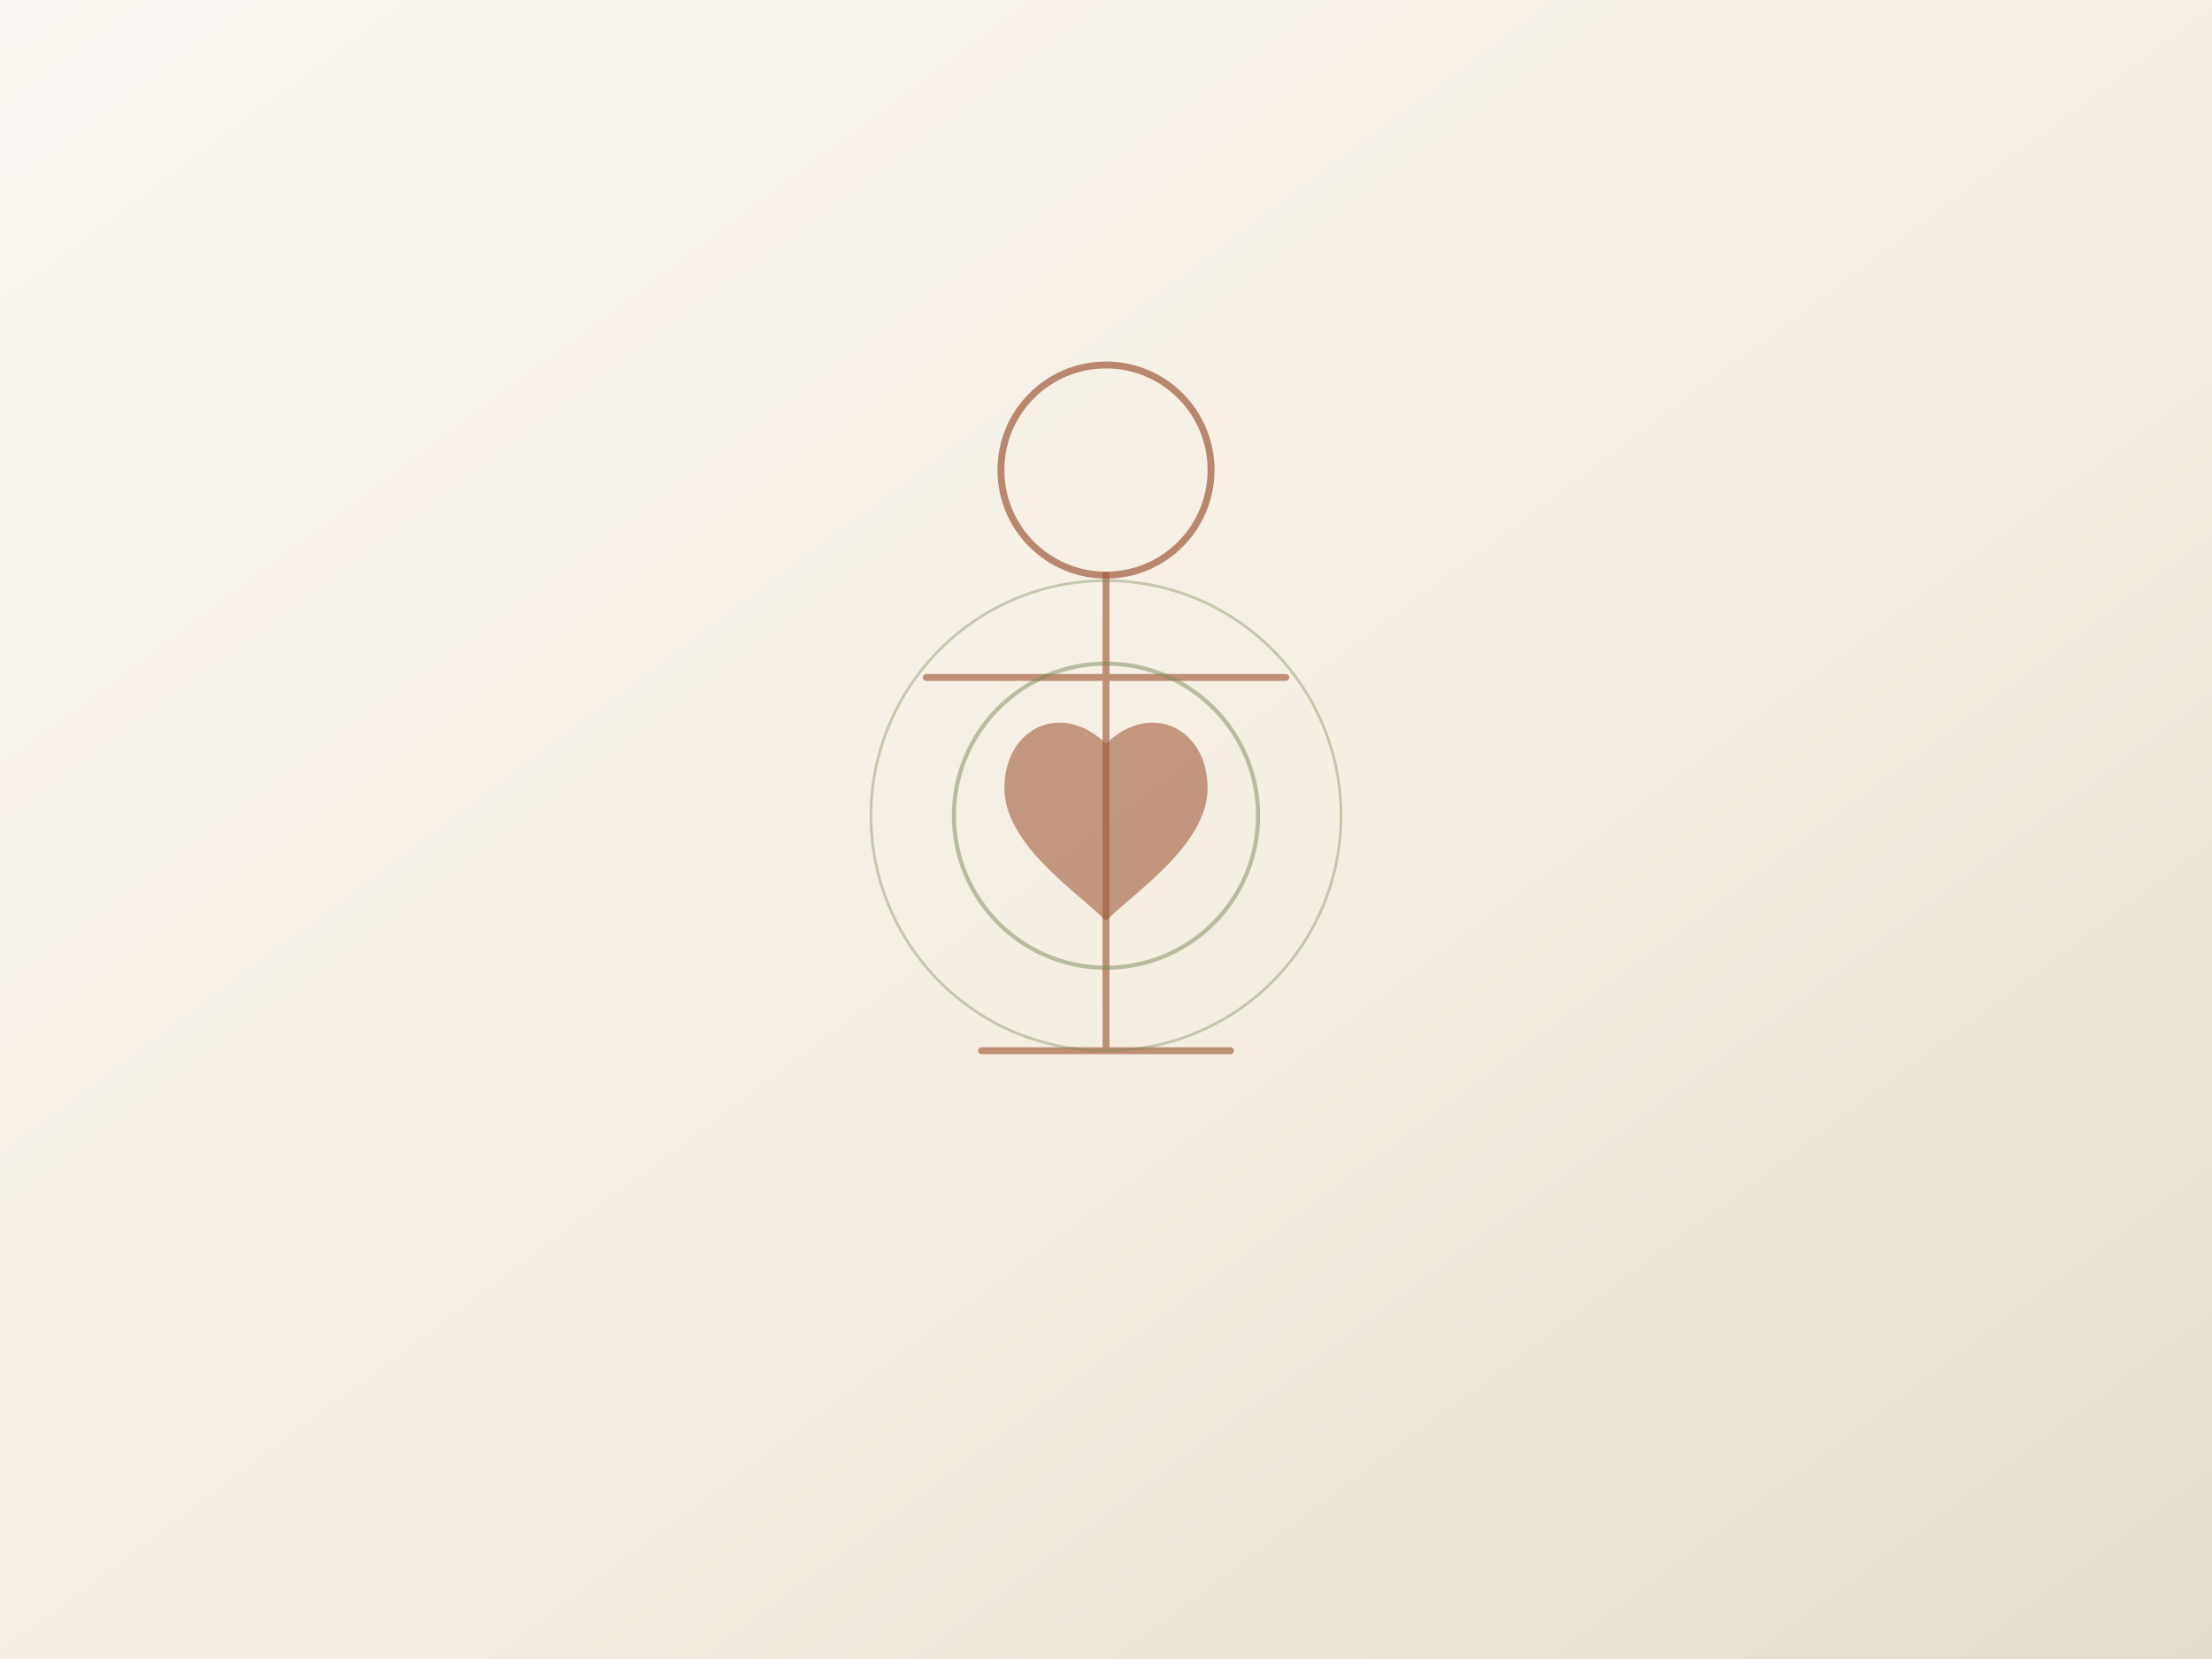
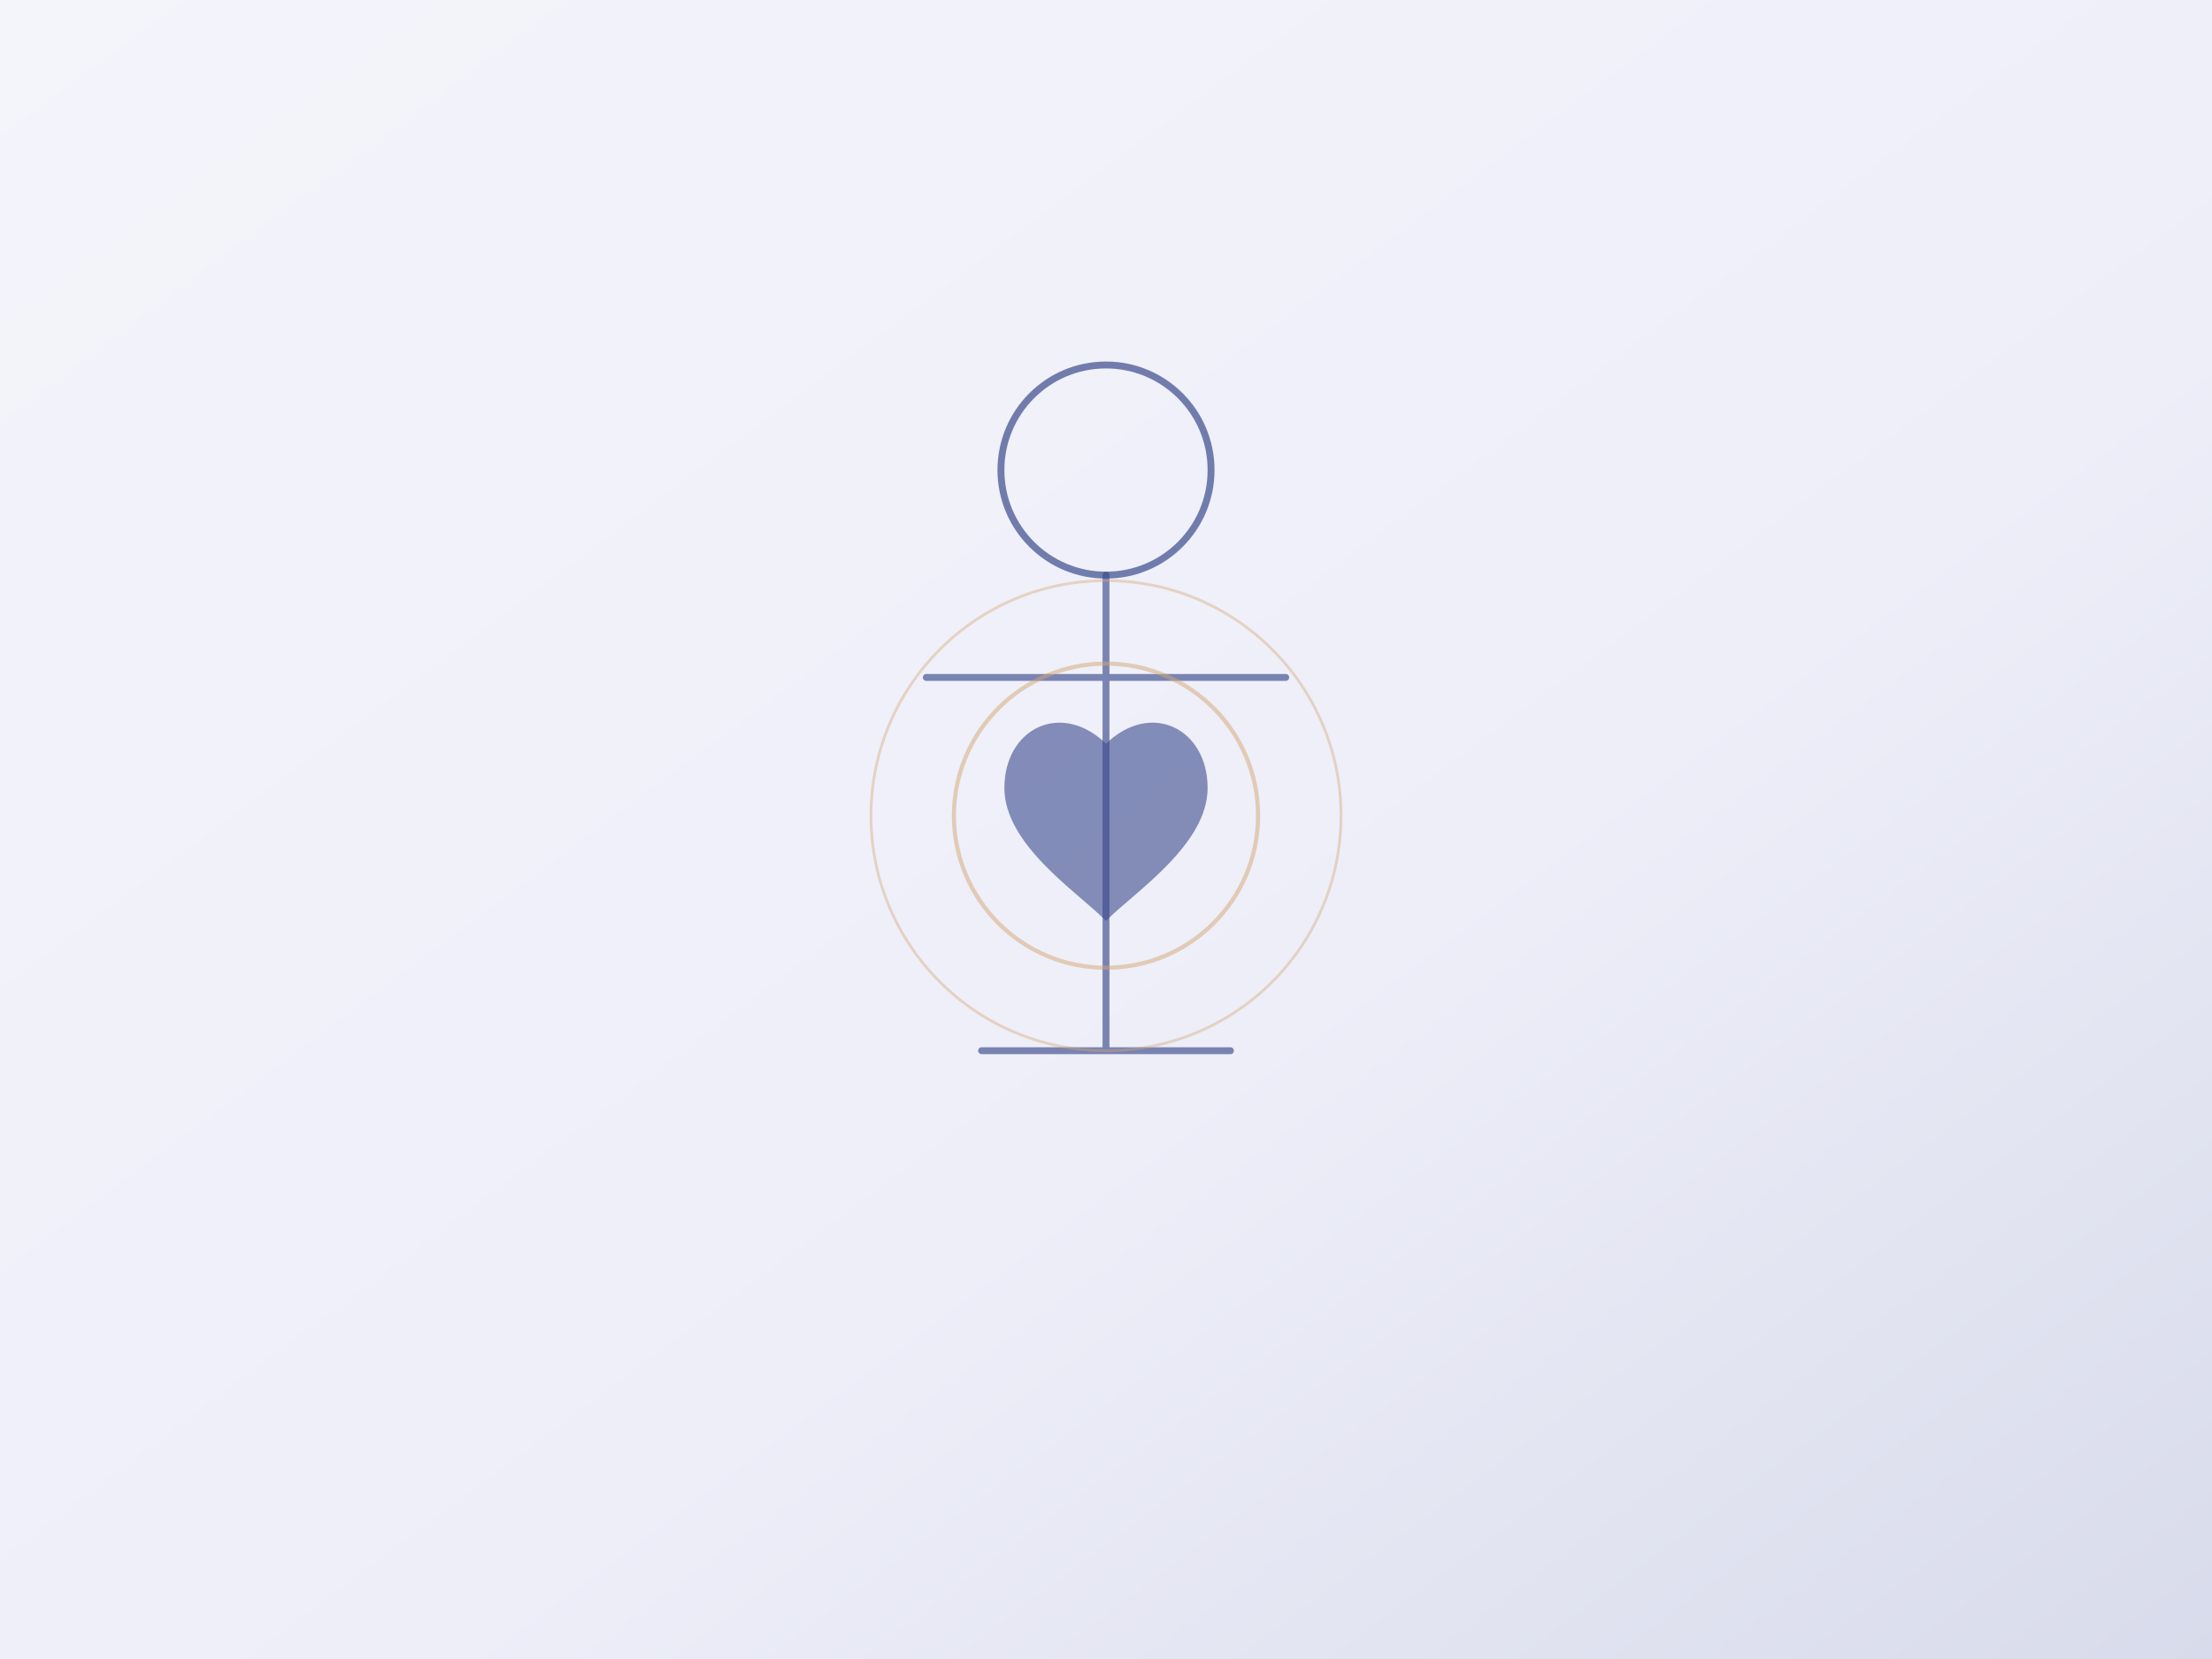
<svg xmlns="http://www.w3.org/2000/svg" viewBox="0 0 800 600" preserveAspectRatio="xMidYMid slice">
  <defs>
    <linearGradient id="bg-sintomas" x1="0%" y1="0%" x2="100%" y2="100%">
-       <stop offset="0%" stop-color="#faf6f1" />
-       <stop offset="60%" stop-color="#f4ede1" />
-       <stop offset="100%" stop-color="#e3dccd" />
+       <stop offset="0%" stop-color="#f4f5fb" />
+       <stop offset="60%" stop-color="#edeef8" />
+       <stop offset="100%" stop-color="#d8dbeb" />
    </linearGradient>
  </defs>
  <rect width="800" height="600" fill="url(#bg-sintomas)" />
  <g transform="translate(400, 300)">
-     <circle cx="0" cy="-130" r="38" stroke="#a05a3c" stroke-width="2.5" fill="none" opacity="0.7" />
-     <path d="M 0,-92 L 0,80 M -65,-55 L 65,-55 M -45,80 L 45,80" stroke="#a05a3c" stroke-width="2.5" fill="none" opacity="0.65" stroke-linecap="round" />
-     <path d="M 0,-30 C -16,-46 -36,-36 -36,-15 C -36,5 -10,22 0,32 C 10,22 36,5 36,-15 C 36,-36 16,-46 0,-30 Z" fill="#a05a3c" opacity="0.6" stroke="#a05a3c" stroke-width="1.5" />
-     <circle cx="0" cy="-5" r="55" stroke="#7a8a5b" stroke-width="1.5" fill="none" opacity="0.5" />
-     <circle cx="0" cy="-5" r="85" stroke="#7a8a5b" stroke-width="1" fill="none" opacity="0.4" />
+     <circle cx="0" cy="-130" r="38" stroke="#3a4a8c" stroke-width="2.5" fill="none" opacity="0.7" />
+     <path d="M 0,-92 L 0,80 M -65,-55 L 65,-55 M -45,80 L 45,80" stroke="#3a4a8c" stroke-width="2.5" fill="none" opacity="0.65" stroke-linecap="round" />
+     <path d="M 0,-30 C -16,-46 -36,-36 -36,-15 C -36,5 -10,22 0,32 C 10,22 36,5 36,-15 C 36,-36 16,-46 0,-30 Z" fill="#3a4a8c" opacity="0.6" stroke="#3a4a8c" stroke-width="1.5" />
+     <circle cx="0" cy="-5" r="55" stroke="#d4a574" stroke-width="1.5" fill="none" opacity="0.5" />
+     <circle cx="0" cy="-5" r="85" stroke="#d4a574" stroke-width="1" fill="none" opacity="0.4" />
  </g>
</svg>
